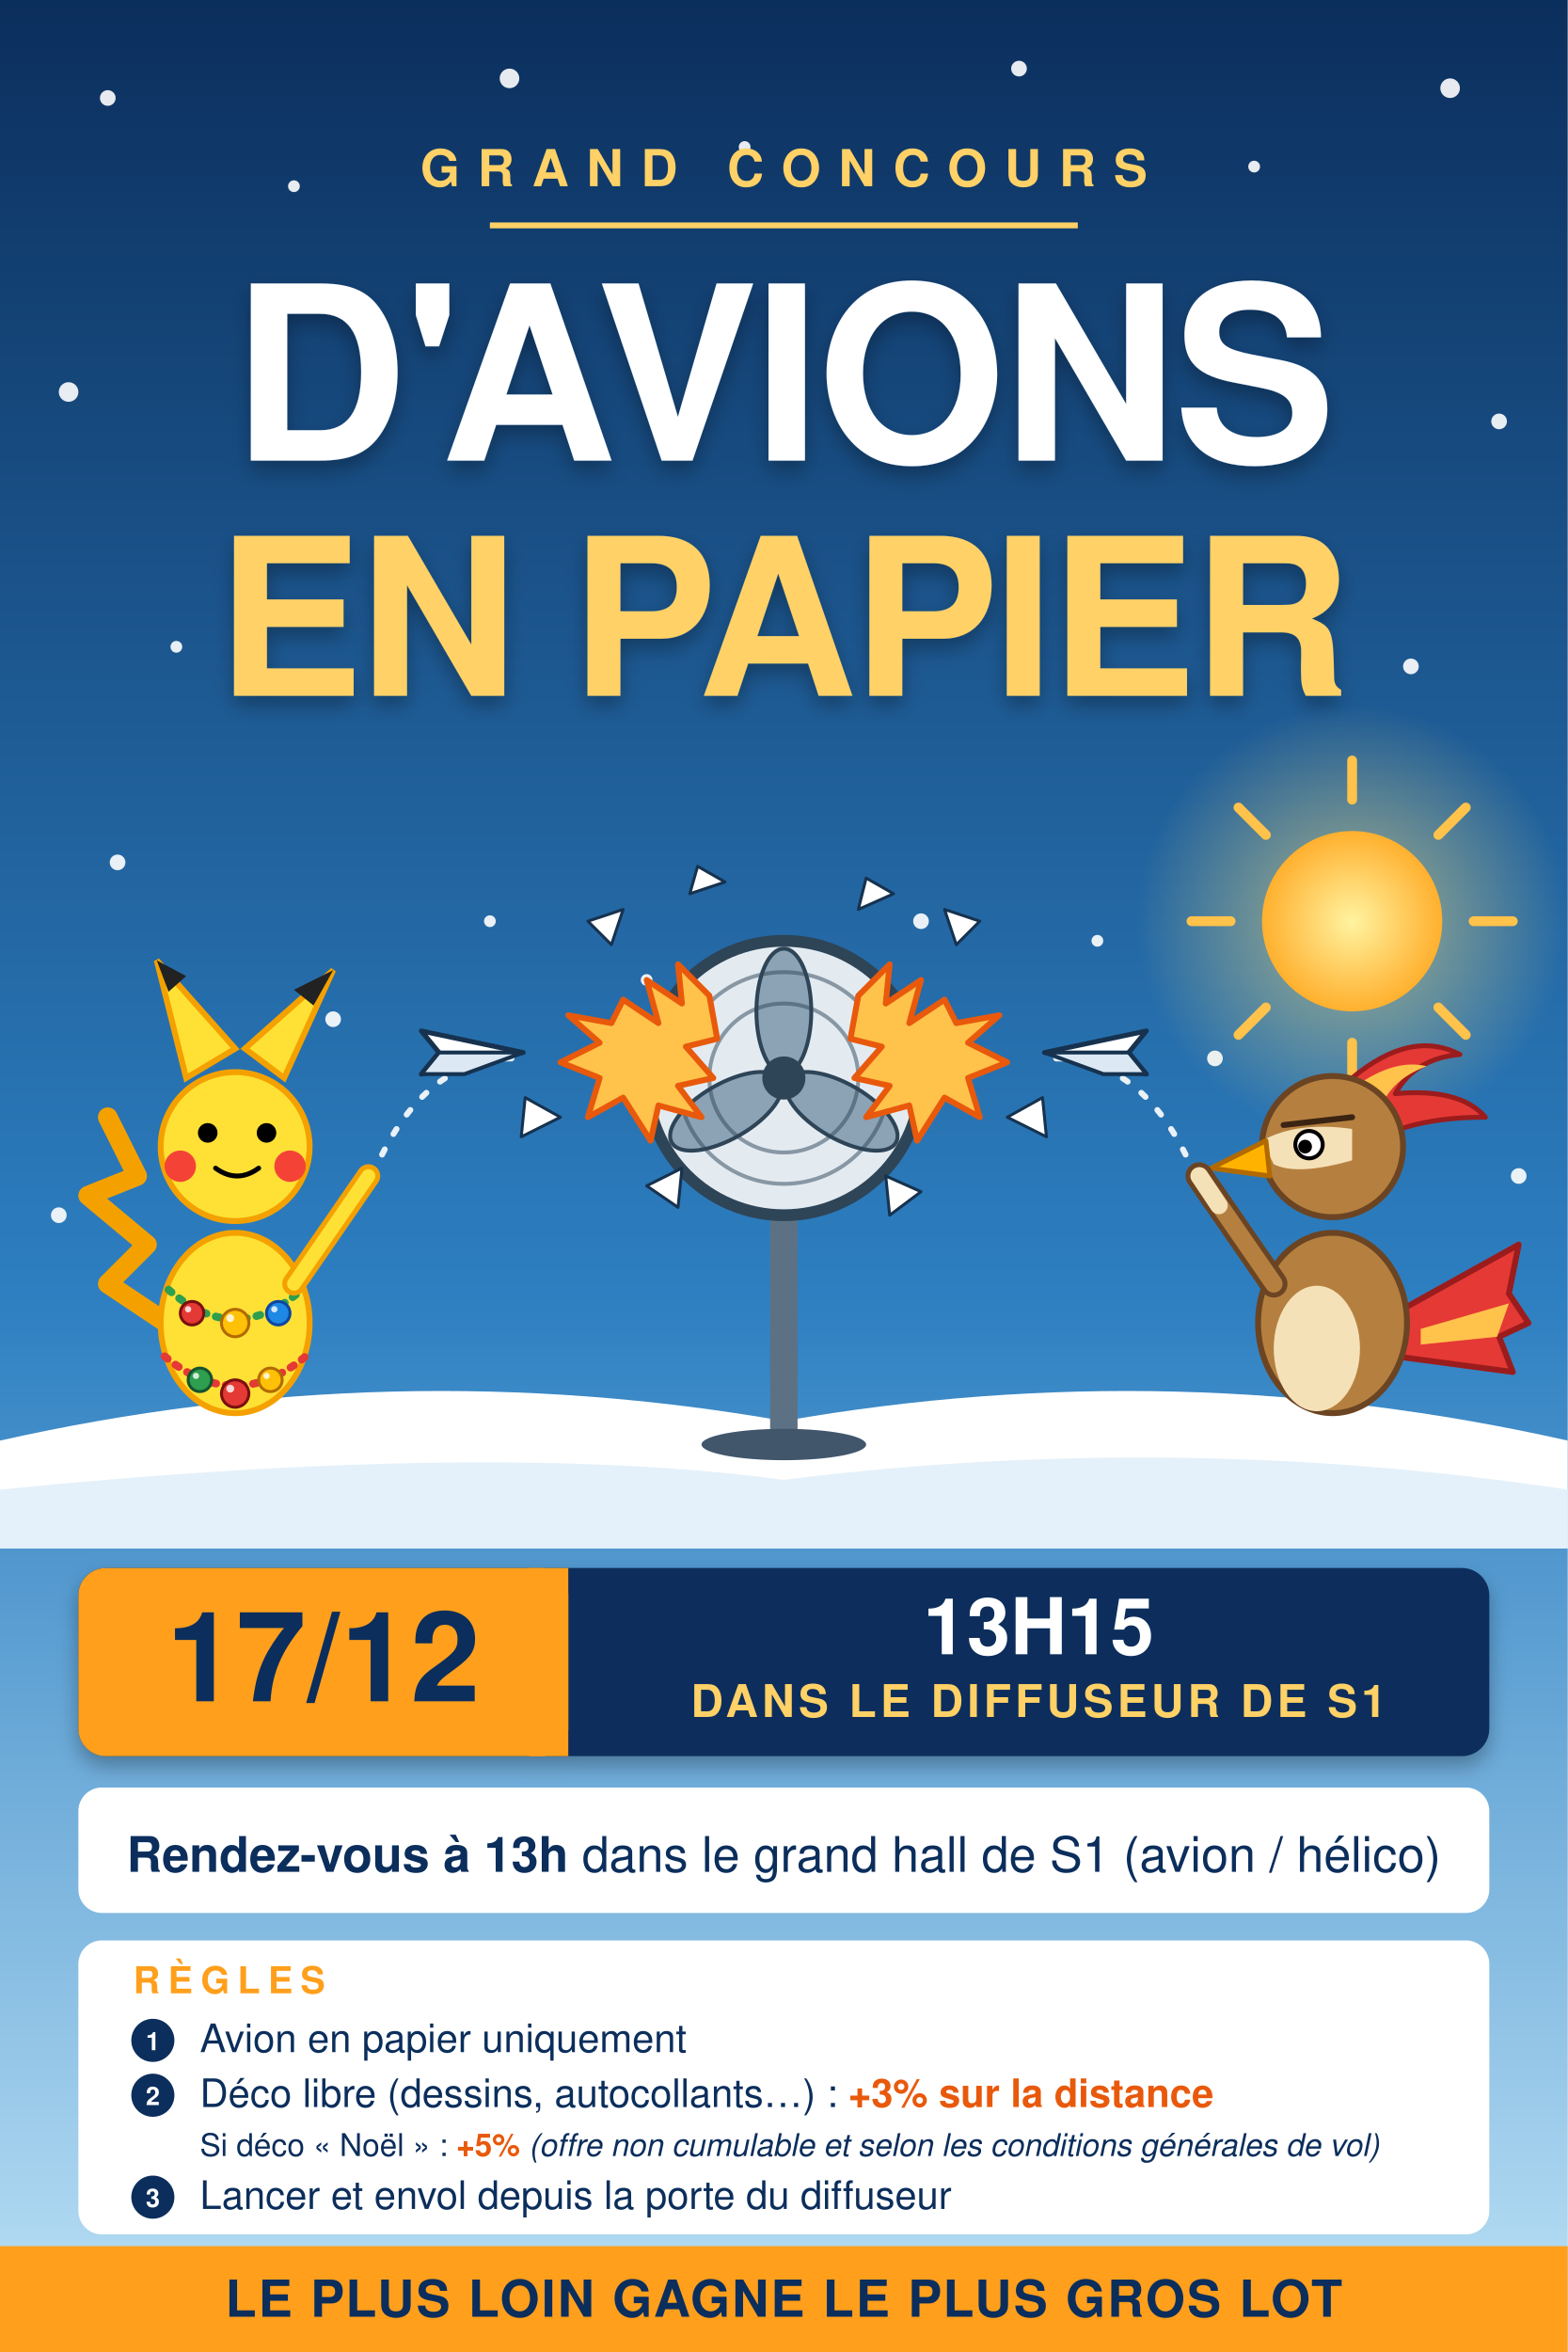
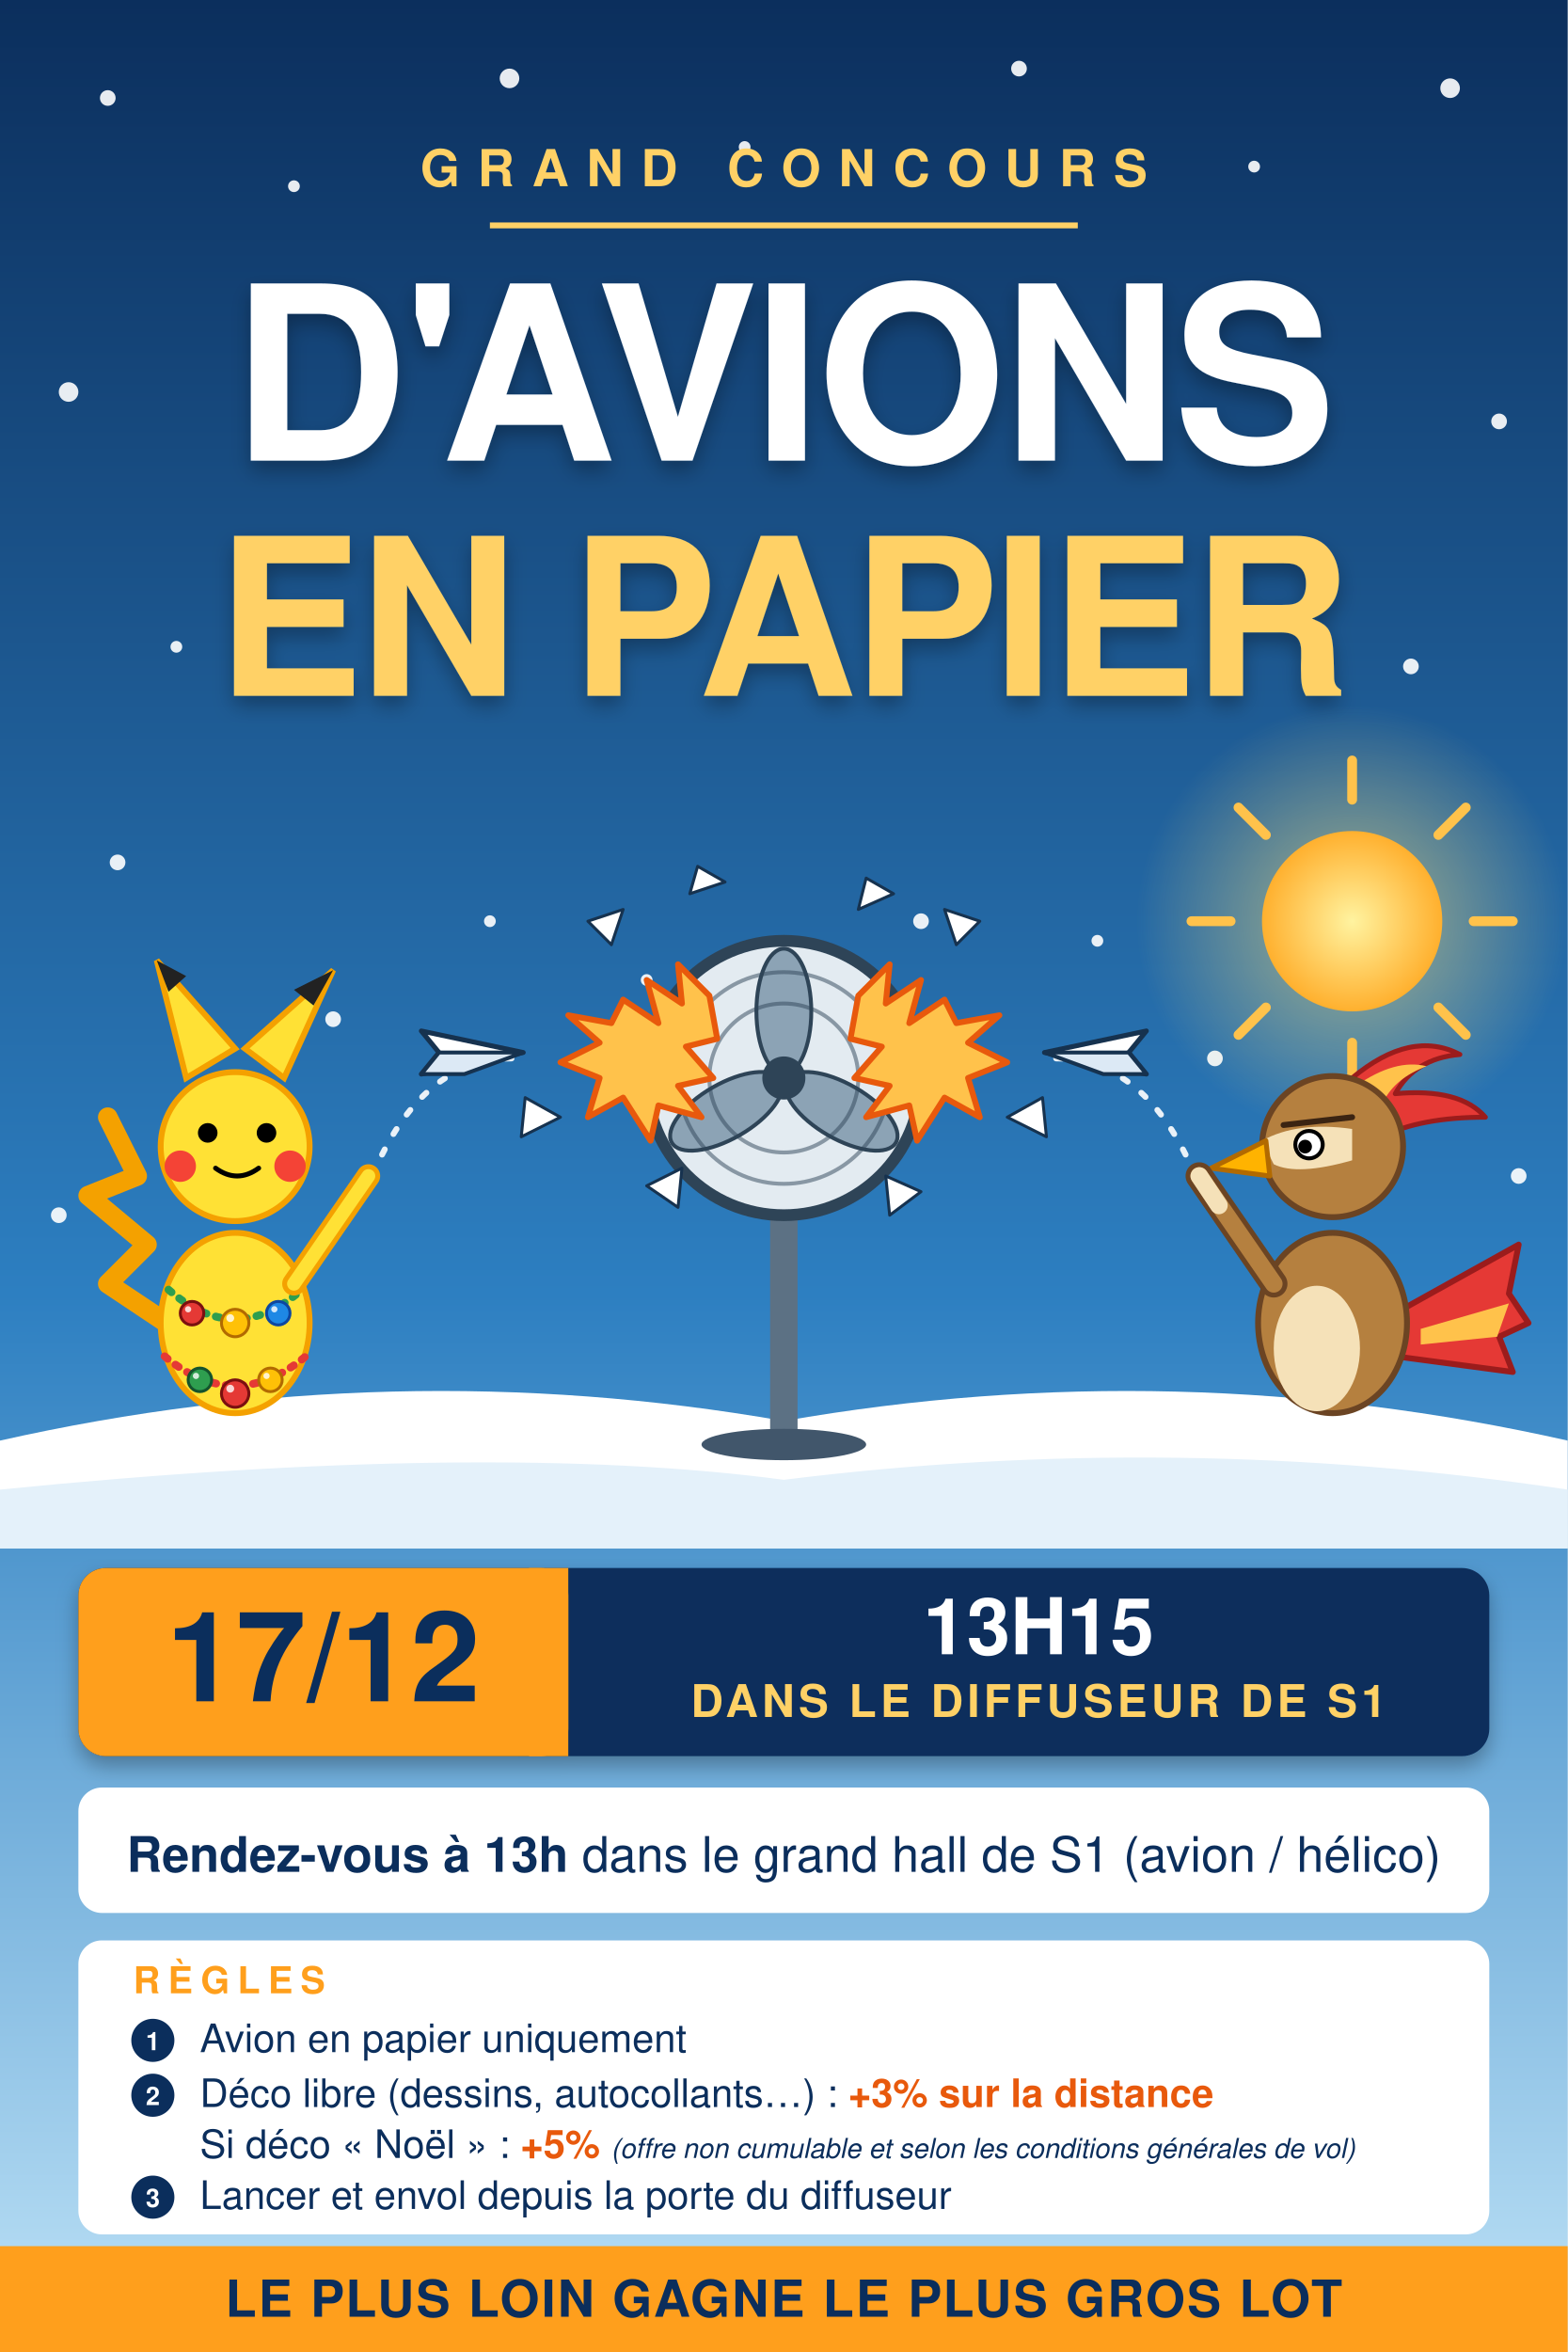
<svg xmlns="http://www.w3.org/2000/svg" viewBox="0 0 800 1200" font-family="Helvetica, Arial, sans-serif">
  <defs>
    <linearGradient id="bg" x1="0" y1="0" x2="0" y2="1">
      <stop offset="0%" stop-color="#0B2E5C" />
      <stop offset="55%" stop-color="#2D7FC1" />
      <stop offset="100%" stop-color="#BFE3F7" />
    </linearGradient>
    <radialGradient id="sun" cx="50%" cy="50%" r="50%">
      <stop offset="0%" stop-color="#FFF3A0" />
      <stop offset="100%" stop-color="#FFB02E" />
    </radialGradient>
    <radialGradient id="glow" cx="50%" cy="50%" r="50%">
      <stop offset="0%" stop-color="#FFE27A" stop-opacity="0.6" />
      <stop offset="100%" stop-color="#FFE27A" stop-opacity="0" />
    </radialGradient>
    <filter id="shadow" x="-10%" y="-10%" width="120%" height="130%">
      <feDropShadow dx="0" dy="5" stdDeviation="5" flood-color="#000" flood-opacity="0.3" />
    </filter>
    <g id="plane">
      <polygon points="0,0 52,11 0,22 9,11" fill="#fff" stroke="#16324F" stroke-width="2.5" stroke-linejoin="round" />
      <polygon points="9,11 52,11 22,22 0,22" fill="#DCE9F5" stroke="#16324F" stroke-width="2" stroke-linejoin="round" />
    </g>
  </defs>
  <rect width="800" height="1200" fill="url(#bg)" />
  <g fill="#fff" opacity="0.9">
    <circle cx="55" cy="50" r="4" />
    <circle cx="150" cy="95" r="3" />
    <circle cx="260" cy="40" r="5" />
    <circle cx="380" cy="75" r="3" />
    <circle cx="520" cy="35" r="4" />
    <circle cx="640" cy="85" r="3" />
    <circle cx="740" cy="45" r="5" />
    <circle cx="35" cy="200" r="5" />
    <circle cx="765" cy="215" r="4" />
    <circle cx="90" cy="330" r="3" />
    <circle cx="720" cy="340" r="4" />
    <circle cx="60" cy="440" r="4" />
    <circle cx="250" cy="470" r="3" />
    <circle cx="560" cy="480" r="3" />
    <circle cx="170" cy="520" r="4" />
    <circle cx="620" cy="540" r="4" />
    <circle cx="330" cy="500" r="3" />
    <circle cx="470" cy="470" r="4" />
    <circle cx="30" cy="620" r="4" />
    <circle cx="775" cy="600" r="4" />
  </g>
  <text x="400" y="95" font-size="26" font-weight="bold" text-anchor="middle" fill="#FFD166" letter-spacing="9">GRAND CONCOURS</text>
  <line x1="250" y1="115" x2="550" y2="115" stroke="#FFD166" stroke-width="3" />
  <g filter="url(#shadow)" font-weight="bold" text-anchor="middle" fill="#fff">
    <text x="400" y="235" font-size="124" letter-spacing="-2">D'AVIONS</text>
    <text x="400" y="355" font-size="112" letter-spacing="-2" fill="#FFD166">EN PAPIER</text>
  </g>
  <circle cx="690" cy="470" r="110" fill="url(#glow)" />
  <g transform="translate(690,470)">
    <g stroke="#FFC24B" stroke-width="5" stroke-linecap="round">
      <line x1="0" y1="-62" x2="0" y2="-82" />
      <line x1="0" y1="62" x2="0" y2="82" />
      <line x1="-62" y1="0" x2="-82" y2="0" />
      <line x1="62" y1="0" x2="82" y2="0" />
      <line x1="44" y1="44" x2="58" y2="58" />
      <line x1="-44" y1="-44" x2="-58" y2="-58" />
      <line x1="44" y1="-44" x2="58" y2="-58" />
      <line x1="-44" y1="44" x2="-58" y2="58" />
    </g>
    <circle r="46" fill="url(#sun)" />
  </g>
  <path d="M0 735 Q200 690 400 725 Q600 690 800 735 L800 790 L0 790Z" fill="#fff" />
  <path d="M0 760 Q250 735 400 755 Q600 730 800 760 L800 790 L0 790Z" fill="#E4F1FA" />
  <g transform="translate(0,130)">
    <rect x="393" y="490" width="14" height="115" fill="#5C7184" />
    <ellipse cx="400" cy="607" rx="42" ry="8" fill="#41566B" />
    <circle cx="400" cy="420" r="70" fill="#E3EBF1" stroke="#2E4457" stroke-width="6" />
    <g fill="#8CA3B5" stroke="#2E4457" stroke-width="2">
      <ellipse cx="400" cy="386" rx="14" ry="32" />
      <ellipse cx="400" cy="386" rx="14" ry="32" transform="rotate(120 400 420)" />
      <ellipse cx="400" cy="386" rx="14" ry="32" transform="rotate(240 400 420)" />
    </g>
    <circle cx="400" cy="420" r="11" fill="#2E4457" />
    <g fill="none" stroke="#2E4457" stroke-width="2" opacity="0.5">
      <circle cx="400" cy="420" r="54" />
      <circle cx="400" cy="420" r="38" />
    </g>
    <polygon fill="#FFC24B" stroke="#E8590C" stroke-width="3" stroke-linejoin="round" points="318,380 336,392 330,370 348,382 346,362 362,378 366,400 350,404 364,420 346,424 358,440 336,434 332,452 318,430 300,440 306,420 286,412 306,402 290,388 312,392" />
    <polygon fill="#FFC24B" stroke="#E8590C" stroke-width="3" stroke-linejoin="round" points="482,380 464,392 470,370 452,382 454,362 438,378 434,400 450,404 436,420 454,424 442,440 464,434 468,452 482,430 500,440 494,420 514,412 494,402 510,388 488,392" />
    <g fill="#fff" stroke="#16324F" stroke-width="1.5" stroke-linejoin="round">
      <polygon points="300,340 318,334 312,352" />
      <polygon points="268,430 286,440 266,450" />
      <polygon points="330,475 348,466 346,486" />
      <polygon points="500,340 482,334 488,352" />
      <polygon points="532,430 514,440 534,450" />
      <polygon points="470,478 452,470 454,490" />
      <polygon points="442,318 456,326 438,334" />
      <polygon points="356,312 370,320 352,326" />
    </g>
    <g fill="none" stroke="#fff" stroke-width="3" stroke-dasharray="3 9" stroke-linecap="round" opacity="0.9">
      <path d="M190 470 Q215 410 262 410" />
      <path d="M610 470 Q585 410 538 410" />
    </g>
    <use href="#plane" transform="translate(215,396)" />
    <use href="#plane" transform="translate(585,396) scale(-1,1)" />
    <polyline points="85,545 55,525 75,505 45,480 70,470 55,440" fill="none" stroke="#F4A100" stroke-width="10" stroke-linejoin="round" stroke-linecap="round" />
    <ellipse cx="120" cy="545" rx="38" ry="46" fill="#FFE135" stroke="#F4A100" stroke-width="3" />
    <polygon points="95,420 80,360 120,405" fill="#FFE135" stroke="#F4A100" stroke-width="3" />
    <polygon points="80,360 86,376 95,368" fill="#222" />
    <polygon points="145,420 170,365 125,405" fill="#FFE135" stroke="#F4A100" stroke-width="3" />
    <polygon points="170,365 160,383 150,375" fill="#222" />
    <circle cx="120" cy="455" r="38" fill="#FFE135" stroke="#F4A100" stroke-width="3" />
    <circle cx="106" cy="448" r="5" fill="#000" />
    <circle cx="136" cy="448" r="5" fill="#000" />
    <circle cx="92" cy="465" r="8" fill="#F44336" />
    <circle cx="148" cy="465" r="8" fill="#F44336" />
    <path d="M110 466 Q121 474 132 466" fill="none" stroke="#000" stroke-width="2.5" stroke-linecap="round" />
    <path d="M86 528 Q120 558 154 528" fill="none" stroke="#2E9E4F" stroke-width="4" stroke-linecap="round" stroke-dasharray="2 5" />
    <path d="M84 562 Q120 592 156 562" fill="none" stroke="#E53935" stroke-width="4" stroke-linecap="round" stroke-dasharray="2 5" />
    <g stroke-width="1.5">
      <circle cx="98" cy="540" r="6" fill="#E53935" stroke="#7A1010" />
      <circle cx="120" cy="545" r="7" fill="#FFC107" stroke="#B26A00" />
      <circle cx="142" cy="540" r="6" fill="#1E88E5" stroke="#0D47A1" />
      <circle cx="102" cy="574" r="6" fill="#2E9E4F" stroke="#14532D" />
      <circle cx="120" cy="581" r="7" fill="#E53935" stroke="#7A1010" />
      <circle cx="138" cy="574" r="6" fill="#FFC107" stroke="#B26A00" />
    </g>
    <g fill="#fff" opacity="0.8">
      <circle cx="96" cy="538" r="1.6" />
      <circle cx="117.5" cy="542.5" r="2" />
      <circle cx="140" cy="538" r="1.6" />
      <circle cx="100" cy="572" r="1.6" />
      <circle cx="117.5" cy="578.5" r="2" />
      <circle cx="136" cy="572" r="1.6" />
    </g>
    <line x1="150" y1="525" x2="188" y2="470" stroke="#F4A100" stroke-width="12" stroke-linecap="round" />
    <line x1="150" y1="525" x2="188" y2="470" stroke="#FFE135" stroke-width="7" stroke-linecap="round" />
    <polygon points="712,540 775,505 770,530 780,545 765,552 772,570 712,562" fill="#E53935" stroke="#9B1C1C" stroke-width="3" stroke-linejoin="round" />
    <polygon points="725,548 770,535 764,552 725,556" fill="#FFC24B" />
    <ellipse cx="680" cy="545" rx="38" ry="46" fill="#B5803F" stroke="#6B4423" stroke-width="3" />
    <ellipse cx="672" cy="558" rx="22" ry="32" fill="#F5E1B8" />
    <path d="M690 420 Q720 395 745 408 Q722 410 712 428 Q745 425 758 440 Q725 440 705 450Z" fill="#E53935" stroke="#9B1C1C" stroke-width="2.5" stroke-linejoin="round" />
    <path d="M692 424 Q712 410 728 414 Q712 420 706 432Z" fill="#FFC24B" />
    <circle cx="680" cy="455" r="36" fill="#B5803F" stroke="#6B4423" stroke-width="3" />
    <path d="M644 452 Q662 442 690 446 L690 462 Q662 470 650 464Z" fill="#F5E1B8" />
    <polygon points="646,452 618,466 648,470" fill="#FFB300" stroke="#B26A00" stroke-width="2.5" stroke-linejoin="round" />
    <circle cx="668" cy="454" r="7" fill="#fff" stroke="#000" stroke-width="2" />
    <circle cx="666" cy="455" r="3.5" fill="#000" />
    <path d="M655 444 L690 440" stroke="#3B2412" stroke-width="3" stroke-linecap="round" />
    <line x1="650" y1="525" x2="612" y2="470" stroke="#6B4423" stroke-width="14" stroke-linecap="round" />
    <line x1="650" y1="525" x2="612" y2="470" stroke="#B5803F" stroke-width="9" stroke-linecap="round" />
    <line x1="622" y1="485" x2="612" y2="470" stroke="#F5E1B8" stroke-width="9" stroke-linecap="round" />
  </g>
  <g filter="url(#shadow)">
    <rect x="40" y="800" width="720" height="96" rx="14" fill="#0B2E5C" />
    <rect x="40" y="800" width="250" height="96" rx="14" fill="#FF9F1C" />
    <rect x="270" y="800" width="20" height="96" fill="#FF9F1C" />
  </g>
  <text x="165" y="868" font-size="64" font-weight="bold" text-anchor="middle" fill="#0B2E5C">17/12</text>
  <text x="530" y="844" font-size="40" font-weight="bold" text-anchor="middle" fill="#fff">13H15</text>
  <text x="530" y="876" font-size="23" font-weight="bold" text-anchor="middle" fill="#FFD166" letter-spacing="2">DANS LE DIFFUSEUR DE S1</text>
  <rect x="40" y="912" width="720" height="64" rx="12" fill="#fff" />
  <text x="400" y="955" font-size="25" text-anchor="middle" fill="#0B2E5C">
    <tspan font-weight="bold">Rendez-vous à 13h</tspan> dans le grand hall de S1 (avion / hélico)</text>
  <rect x="40" y="990" width="720" height="150" rx="12" fill="#fff" />
  <text x="68" y="1017" font-size="19" font-weight="bold" fill="#FF9F1C" letter-spacing="4">RÈGLES</text>
  <g fill="#0B2E5C">
    <circle cx="78" cy="1041" r="11" />
    <circle cx="78" cy="1069" r="11" />
    <circle cx="78" cy="1121" r="11" />
  </g>
  <g font-size="13" font-weight="bold" fill="#fff" text-anchor="middle">
    <text x="78" y="1046">1</text>
    <text x="78" y="1074">2</text>
    <text x="78" y="1126">3</text>
  </g>
  <g font-size="20" fill="#0B2E5C">
    <text x="102" y="1047">Avion en papier uniquement</text>
    <text x="102" y="1075">Déco libre (dessins, autocollants…) : <tspan font-weight="bold" fill="#E8590C">+3% sur la distance</tspan>
    </text>
    <text x="102" y="1127">Lancer et envol depuis la porte du diffuseur</text>
  </g>
-   <text x="102" y="1100" font-size="16" fill="#0B2E5C">Si déco « Noël » : <tspan font-weight="bold" fill="#E8590C">+5%</tspan>
-     <tspan font-style="italic">(offre non cumulable et selon les conditions générales de vol)</tspan>
+   <text x="102" y="1101" font-size="20" fill="#0B2E5C">Si déco « Noël » : <tspan font-weight="bold" fill="#E8590C">+5%</tspan>
+     <tspan font-size="14" font-style="italic">(offre non cumulable et selon les conditions générales de vol)</tspan>
  </text>
  <rect x="0" y="1146" width="800" height="54" fill="#FF9F1C" />
  <text x="400" y="1182" font-size="26" font-weight="bold" text-anchor="middle" fill="#0B2E5C" letter-spacing="1">LE PLUS LOIN GAGNE LE PLUS GROS LOT</text>
</svg>
